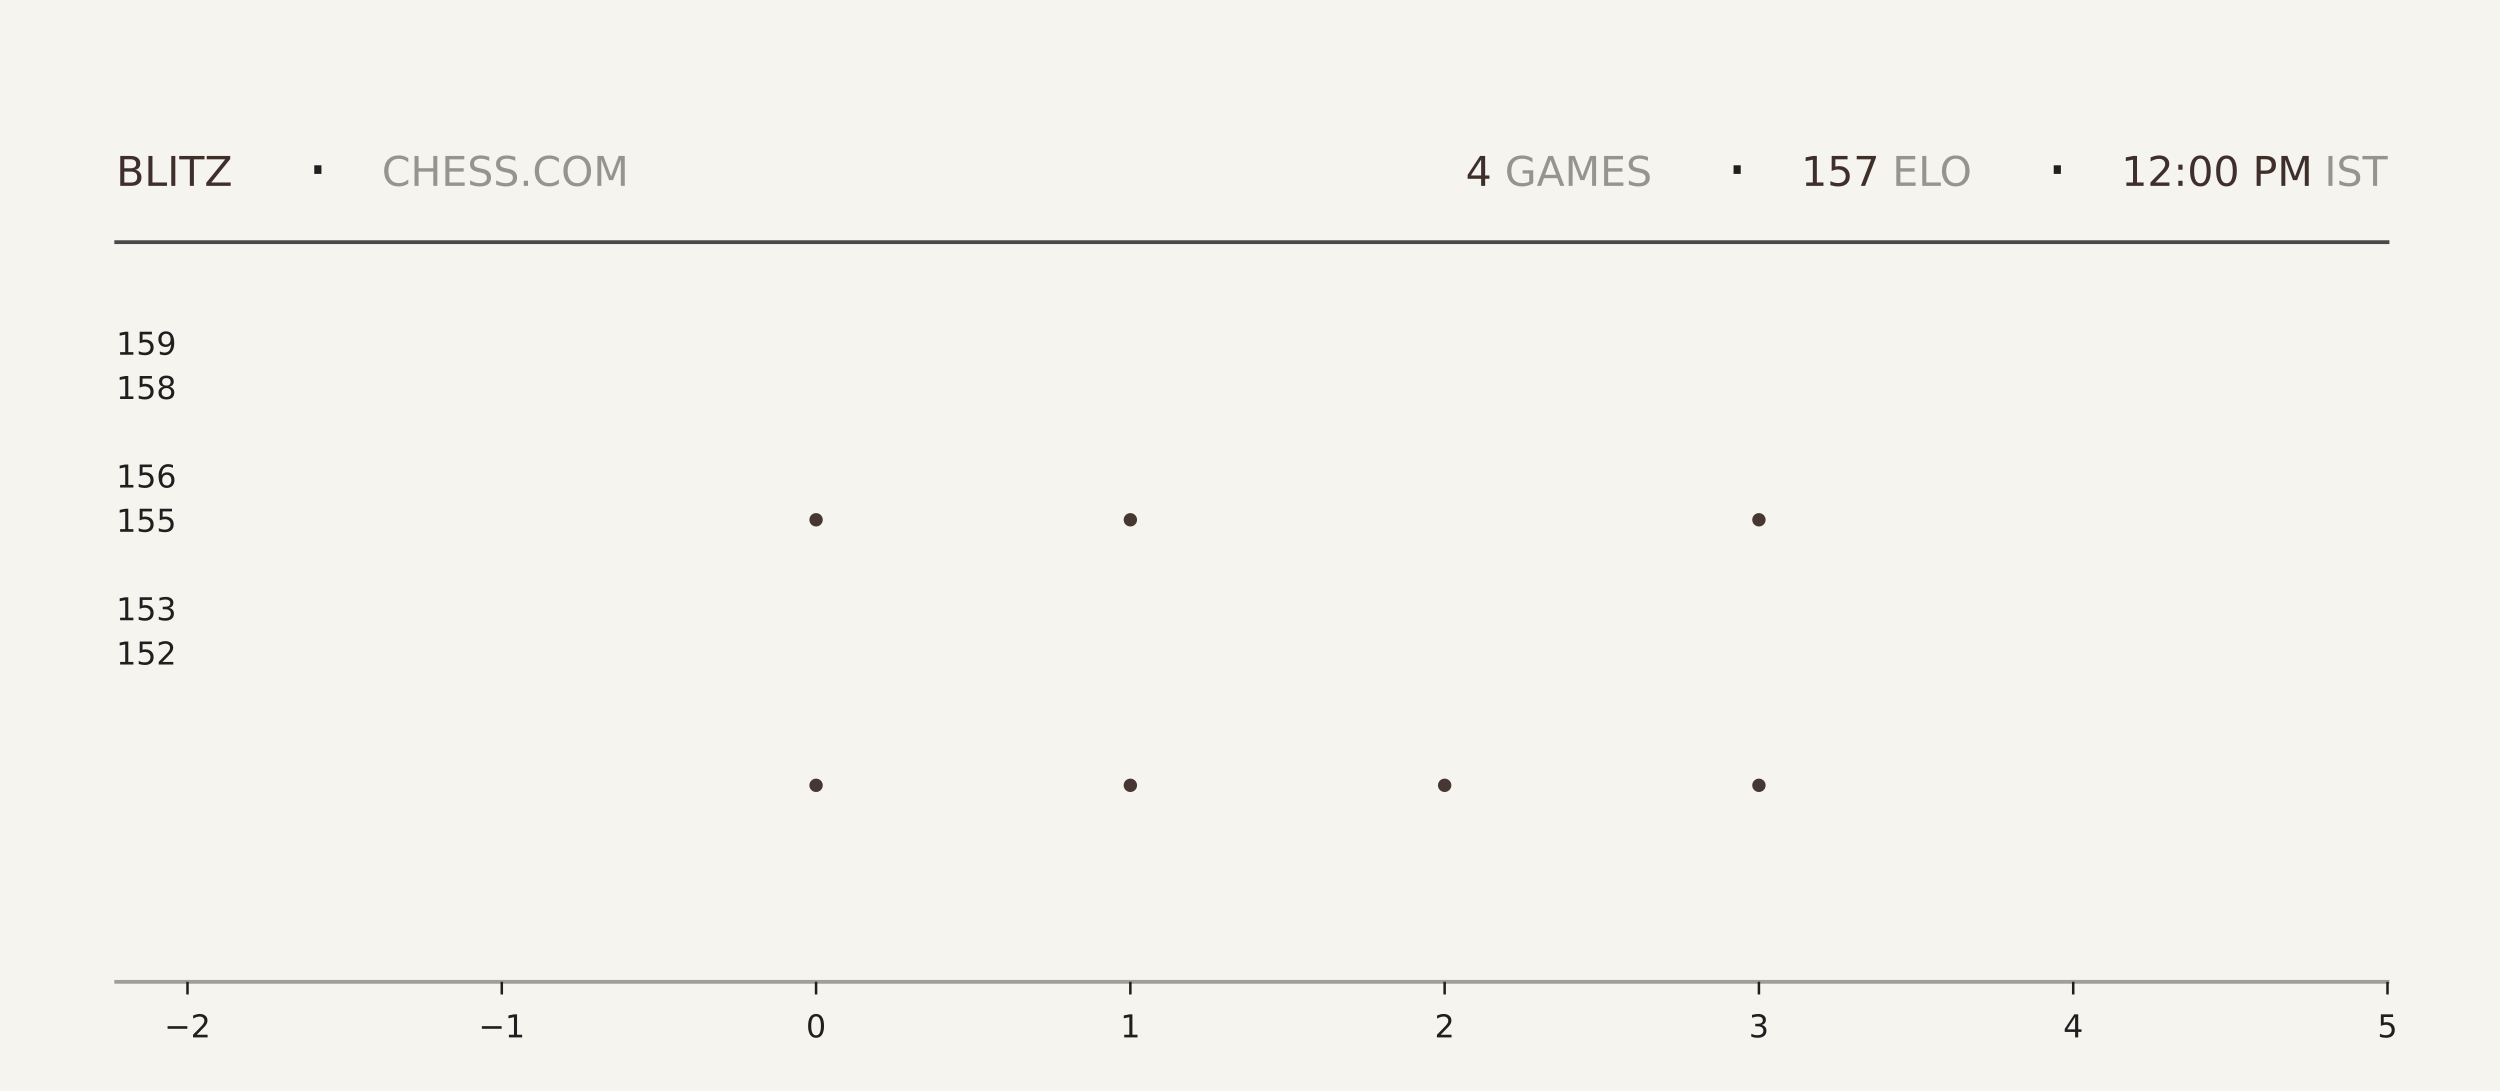
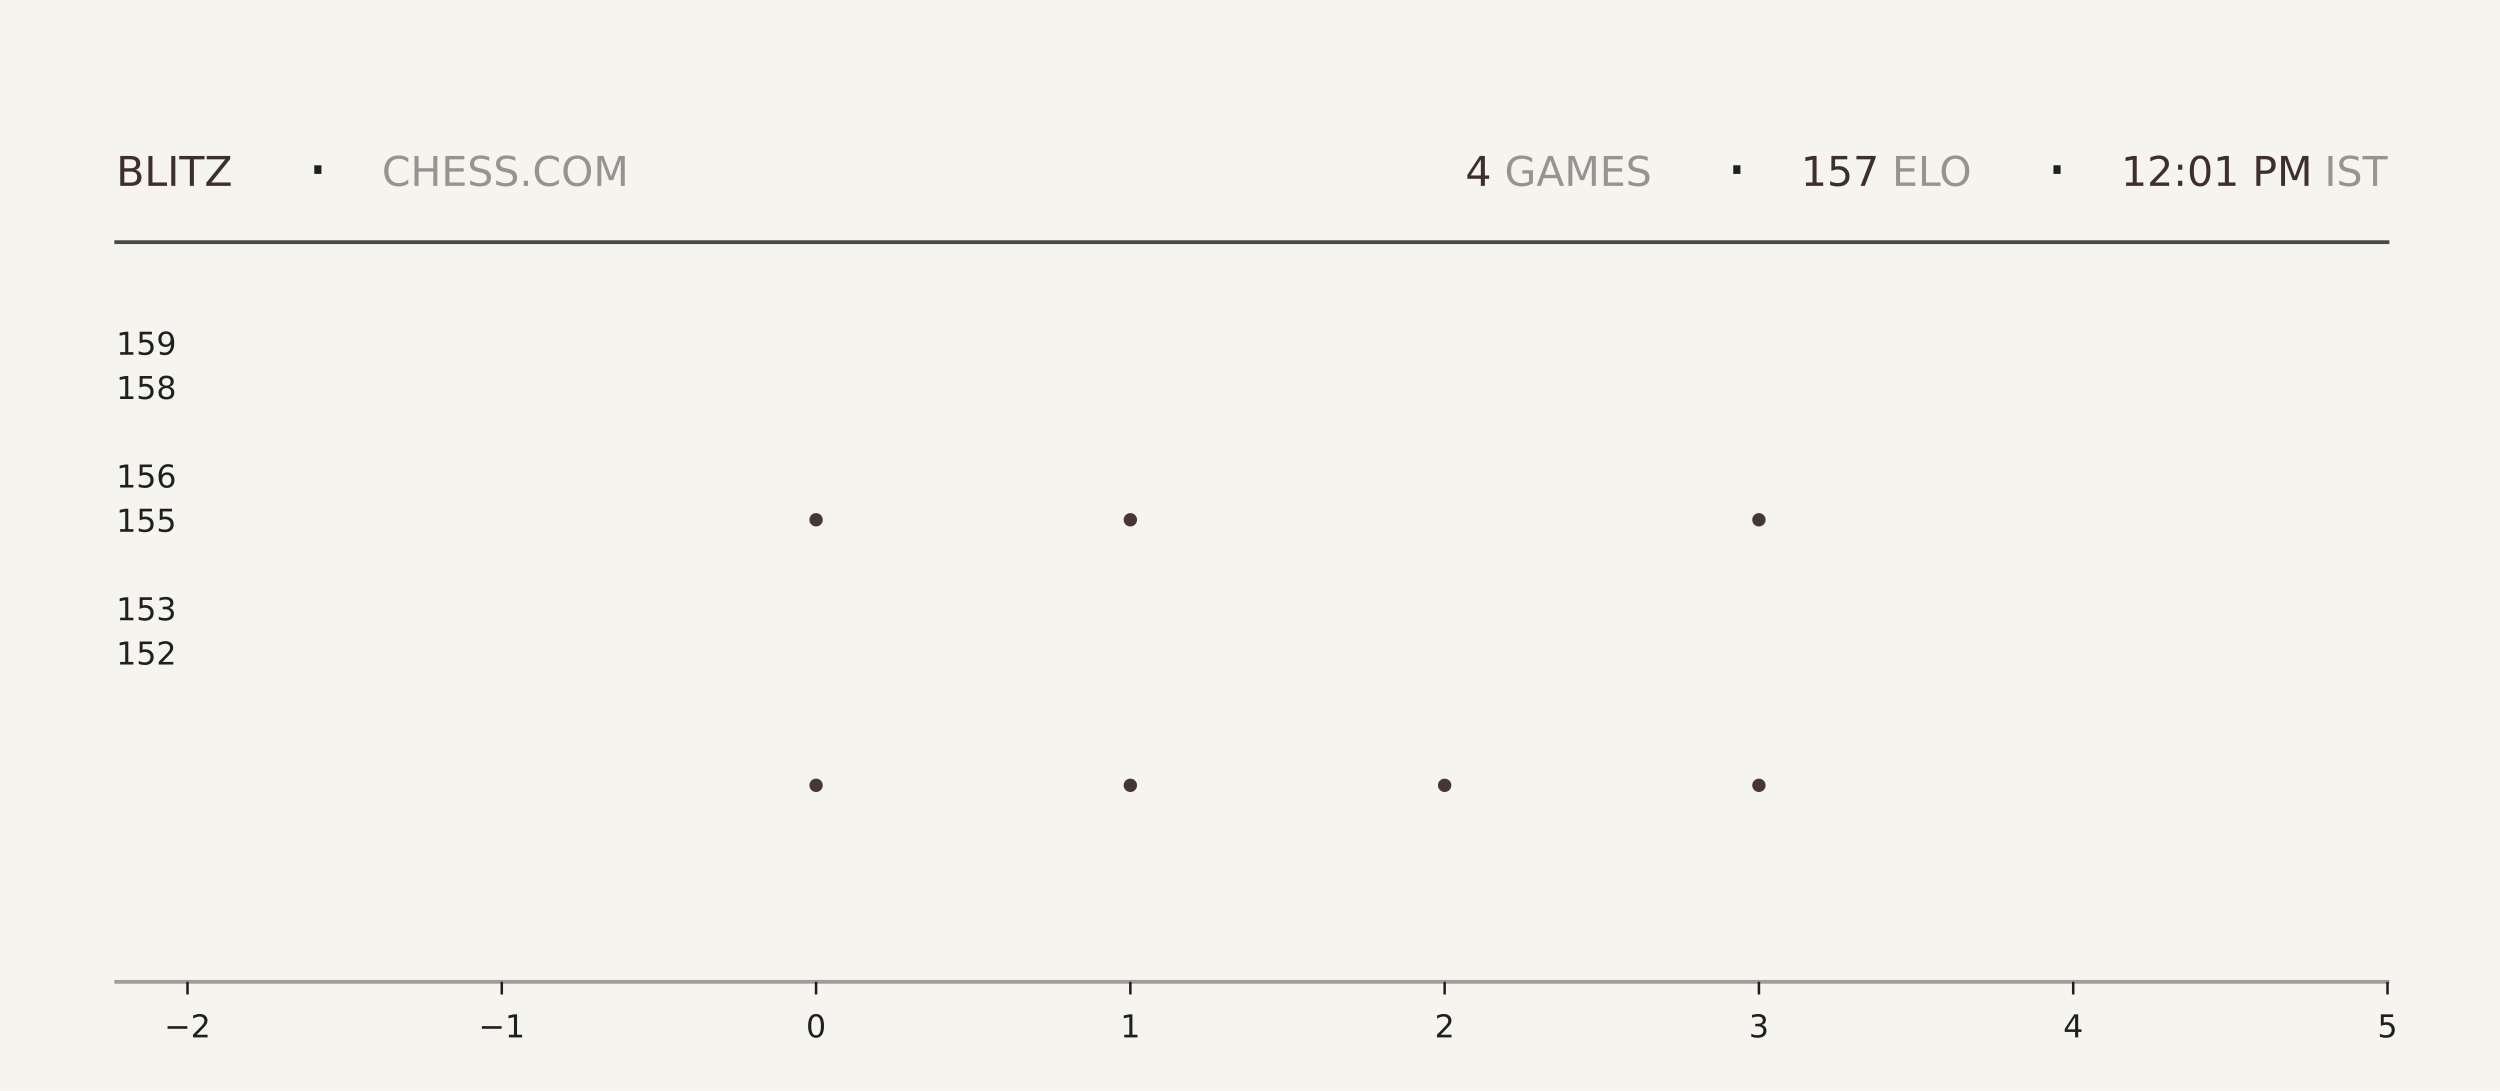
<svg xmlns="http://www.w3.org/2000/svg" xmlns:xlink="http://www.w3.org/1999/xlink" width="792pt" height="345.6pt" viewBox="0 0 792 345.6" version="1.1">
  <defs>
    <style type="text/css">*{stroke-linejoin: round; stroke-linecap: butt}</style>
  </defs>
  <g id="figure_1">
    <g id="patch_1">
      <path d="M 0 345.6  L 792 345.6  L 792 0  L 0 0  z " style="fill: #f6f4ef" />
    </g>
    <g id="axes_1">
      <g id="patch_2">
        <path d="M 59.4 311.04  L 756.36 311.04  L 756.36 103.68  L 59.4 103.68  z " style="fill: #f6f4ef" />
      </g>
      <g id="PathCollection_1">
        <defs>
-           <path id="m70305c1002" d="M 0 2.121  C 0.563 2.121 1.102 1.898 1.5 1.5  C 1.898 1.102 2.121 0.563 2.121 0  C 2.121 -0.563 1.898 -1.102 1.5 -1.5  C 1.102 -1.898 0.563 -2.121 0 -2.121  C -0.563 -2.121 -1.102 -1.898 -1.5 -1.5  C -1.898 -1.102 -2.121 -0.563 -2.121 0  C -2.121 0.563 -1.898 1.102 -1.5 1.5  C -1.102 1.898 -0.563 2.121 0 2.121  z " />
-         </defs>
-         <g clip-path="url(#p5c71c0e993)">
-           <use xlink:href="#m70305c1002" x="258.531" y="248.79" style="fill: #3e2f2a; fill-opacity: 0.95" />
-           <use xlink:href="#m70305c1002" x="258.531" y="164.668" style="fill: #3e2f2a; fill-opacity: 0.95" />
+           <path id="m1bc12efd34" d="M 0 2.121  C 0.563 2.121 1.102 1.898 1.5 1.5  C 1.898 1.102 2.121 0.563 2.121 0  C 2.121 -0.563 1.898 -1.102 1.5 -1.5  C 1.102 -1.898 0.563 -2.121 0 -2.121  C -0.563 -2.121 -1.102 -1.898 -1.5 -1.5  C -1.898 -1.102 -2.121 -0.563 -2.121 0  C -2.121 0.563 -1.898 1.102 -1.5 1.5  C -1.102 1.898 -0.563 2.121 0 2.121  z " />
+         </defs>
+         <g clip-path="url(#p57b53ea52b)">
+           <use xlink:href="#m1bc12efd34" x="258.531" y="248.79" style="fill: #3e2f2a; fill-opacity: 0.95" />
+           <use xlink:href="#m1bc12efd34" x="258.531" y="164.668" style="fill: #3e2f2a; fill-opacity: 0.95" />
        </g>
      </g>
      <g id="PathCollection_2">
-         <g clip-path="url(#p5c71c0e993)">
-           <use xlink:href="#m70305c1002" x="358.097" y="248.79" style="fill: #3e2f2a; fill-opacity: 0.95" />
-           <use xlink:href="#m70305c1002" x="358.097" y="164.668" style="fill: #3e2f2a; fill-opacity: 0.95" />
-           <use xlink:href="#m70305c1002" x="358.097" y="80.547" style="fill: #3e2f2a; fill-opacity: 0.95" />
+         <g clip-path="url(#p57b53ea52b)">
+           <use xlink:href="#m1bc12efd34" x="358.097" y="248.79" style="fill: #3e2f2a; fill-opacity: 0.95" />
+           <use xlink:href="#m1bc12efd34" x="358.097" y="164.668" style="fill: #3e2f2a; fill-opacity: 0.95" />
+           <use xlink:href="#m1bc12efd34" x="358.097" y="80.547" style="fill: #3e2f2a; fill-opacity: 0.95" />
        </g>
      </g>
      <g id="PathCollection_3">
-         <g clip-path="url(#p5c71c0e993)">
-           <use xlink:href="#m70305c1002" x="457.663" y="248.79" style="fill: #3e2f2a; fill-opacity: 0.95" />
+         <g clip-path="url(#p57b53ea52b)">
+           <use xlink:href="#m1bc12efd34" x="457.663" y="248.79" style="fill: #3e2f2a; fill-opacity: 0.95" />
        </g>
      </g>
      <g id="PathCollection_4">
-         <g clip-path="url(#p5c71c0e993)">
-           <use xlink:href="#m70305c1002" x="557.229" y="248.79" style="fill: #3e2f2a; fill-opacity: 0.95" />
-           <use xlink:href="#m70305c1002" x="557.229" y="164.668" style="fill: #3e2f2a; fill-opacity: 0.95" />
-           <use xlink:href="#m70305c1002" x="557.229" y="80.547" style="fill: #3e2f2a; fill-opacity: 0.95" />
+         <g clip-path="url(#p57b53ea52b)">
+           <use xlink:href="#m1bc12efd34" x="557.229" y="248.79" style="fill: #3e2f2a; fill-opacity: 0.95" />
+           <use xlink:href="#m1bc12efd34" x="557.229" y="164.668" style="fill: #3e2f2a; fill-opacity: 0.95" />
+           <use xlink:href="#m1bc12efd34" x="557.229" y="80.547" style="fill: #3e2f2a; fill-opacity: 0.95" />
        </g>
      </g>
      <g id="matplotlib.axis_1">
        <g id="xtick_1">
          <g id="line2d_1">
            <defs>
-               <path id="mef033d88bd" d="M 0 0  L 0 4  " style="stroke: #1f1f1f; stroke-width: 0.8" />
+               <path id="m1ac2426d9a" d="M 0 0  L 0 4  " style="stroke: #1f1f1f; stroke-width: 0.8" />
            </defs>
            <g>
-               <use xlink:href="#mef033d88bd" x="59.4" y="311.04" style="fill: #1f1f1f; stroke: #1f1f1f; stroke-width: 0.8" />
+               <use xlink:href="#m1ac2426d9a" x="59.4" y="311.04" style="fill: #1f1f1f; stroke: #1f1f1f; stroke-width: 0.8" />
            </g>
          </g>
          <g id="text_1">
            <g style="fill: #1f1f1f" transform="translate(52.02891 328.6384) scale(0.1 -0.1)">
              <defs>
                <path id="DejaVuSans-2212" d="M 678 2272  L 4684 2272  L 4684 1741  L 678 1741  L 678 2272  z " transform="scale(0.015625)" />
                <path id="DejaVuSans-32" d="M 1228 531  L 3431 531  L 3431 0  L 469 0  L 469 531  Q 828 903 1448 1529  Q 2069 2156 2228 2338  Q 2531 2678 2651 2914  Q 2772 3150 2772 3378  Q 2772 3750 2511 3984  Q 2250 4219 1831 4219  Q 1534 4219 1204 4116  Q 875 4013 500 3803  L 500 4441  Q 881 4594 1212 4672  Q 1544 4750 1819 4750  Q 2544 4750 2975 4387  Q 3406 4025 3406 3419  Q 3406 3131 3298 2873  Q 3191 2616 2906 2266  Q 2828 2175 2409 1742  Q 1991 1309 1228 531  z " transform="scale(0.015625)" />
              </defs>
              <use xlink:href="#DejaVuSans-2212" />
              <use xlink:href="#DejaVuSans-32" transform="translate(83.78906 0)" />
            </g>
          </g>
        </g>
        <g id="xtick_2">
          <g id="line2d_2">
            <g>
-               <use xlink:href="#mef033d88bd" x="158.966" y="311.04" style="fill: #1f1f1f; stroke: #1f1f1f; stroke-width: 0.8" />
+               <use xlink:href="#m1ac2426d9a" x="158.966" y="311.04" style="fill: #1f1f1f; stroke: #1f1f1f; stroke-width: 0.8" />
            </g>
          </g>
          <g id="text_2">
            <g style="fill: #1f1f1f" transform="translate(151.5946 328.6384) scale(0.1 -0.1)">
              <defs>
                <path id="DejaVuSans-31" d="M 794 531  L 1825 531  L 1825 4091  L 703 3866  L 703 4441  L 1819 4666  L 2450 4666  L 2450 531  L 3481 531  L 3481 0  L 794 0  L 794 531  z " transform="scale(0.015625)" />
              </defs>
              <use xlink:href="#DejaVuSans-2212" />
              <use xlink:href="#DejaVuSans-31" transform="translate(83.78906 0)" />
            </g>
          </g>
        </g>
        <g id="xtick_3">
          <g id="line2d_3">
            <g>
-               <use xlink:href="#mef033d88bd" x="258.531" y="311.04" style="fill: #1f1f1f; stroke: #1f1f1f; stroke-width: 0.8" />
+               <use xlink:href="#m1ac2426d9a" x="258.531" y="311.04" style="fill: #1f1f1f; stroke: #1f1f1f; stroke-width: 0.8" />
            </g>
          </g>
          <g id="text_3">
            <g style="fill: #1f1f1f" transform="translate(255.3502 328.6384) scale(0.1 -0.1)">
              <defs>
                <path id="DejaVuSans-30" d="M 2034 4250  Q 1547 4250 1301 3770  Q 1056 3291 1056 2328  Q 1056 1369 1301 889  Q 1547 409 2034 409  Q 2525 409 2770 889  Q 3016 1369 3016 2328  Q 3016 3291 2770 3770  Q 2525 4250 2034 4250  z M 2034 4750  Q 2819 4750 3233 4129  Q 3647 3509 3647 2328  Q 3647 1150 3233 529  Q 2819 -91 2034 -91  Q 1250 -91 836 529  Q 422 1150 422 2328  Q 422 3509 836 4129  Q 1250 4750 2034 4750  z " transform="scale(0.015625)" />
              </defs>
              <use xlink:href="#DejaVuSans-30" />
            </g>
          </g>
        </g>
        <g id="xtick_4">
          <g id="line2d_4">
            <g>
-               <use xlink:href="#mef033d88bd" x="358.097" y="311.04" style="fill: #1f1f1f; stroke: #1f1f1f; stroke-width: 0.8" />
+               <use xlink:href="#m1ac2426d9a" x="358.097" y="311.04" style="fill: #1f1f1f; stroke: #1f1f1f; stroke-width: 0.8" />
            </g>
          </g>
          <g id="text_4">
            <g style="fill: #1f1f1f" transform="translate(354.9159 328.6384) scale(0.1 -0.1)">
              <use xlink:href="#DejaVuSans-31" />
            </g>
          </g>
        </g>
        <g id="xtick_5">
          <g id="line2d_5">
            <g>
-               <use xlink:href="#mef033d88bd" x="457.663" y="311.04" style="fill: #1f1f1f; stroke: #1f1f1f; stroke-width: 0.8" />
+               <use xlink:href="#m1ac2426d9a" x="457.663" y="311.04" style="fill: #1f1f1f; stroke: #1f1f1f; stroke-width: 0.8" />
            </g>
          </g>
          <g id="text_5">
            <g style="fill: #1f1f1f" transform="translate(454.4816 328.6384) scale(0.1 -0.1)">
              <use xlink:href="#DejaVuSans-32" />
            </g>
          </g>
        </g>
        <g id="xtick_6">
          <g id="line2d_6">
            <g>
-               <use xlink:href="#mef033d88bd" x="557.229" y="311.04" style="fill: #1f1f1f; stroke: #1f1f1f; stroke-width: 0.8" />
+               <use xlink:href="#m1ac2426d9a" x="557.229" y="311.04" style="fill: #1f1f1f; stroke: #1f1f1f; stroke-width: 0.8" />
            </g>
          </g>
          <g id="text_6">
            <g style="fill: #1f1f1f" transform="translate(554.0473 328.6384) scale(0.1 -0.1)">
              <defs>
                <path id="DejaVuSans-33" d="M 2597 2516  Q 3050 2419 3304 2112  Q 3559 1806 3559 1356  Q 3559 666 3084 287  Q 2609 -91 1734 -91  Q 1441 -91 1130 -33  Q 819 25 488 141  L 488 750  Q 750 597 1062 519  Q 1375 441 1716 441  Q 2309 441 2620 675  Q 2931 909 2931 1356  Q 2931 1769 2642 2001  Q 2353 2234 1838 2234  L 1294 2234  L 1294 2753  L 1863 2753  Q 2328 2753 2575 2939  Q 2822 3125 2822 3475  Q 2822 3834 2567 4026  Q 2313 4219 1838 4219  Q 1578 4219 1281 4162  Q 984 4106 628 3988  L 628 4550  Q 988 4650 1302 4700  Q 1616 4750 1894 4750  Q 2613 4750 3031 4423  Q 3450 4097 3450 3541  Q 3450 3153 3228 2886  Q 3006 2619 2597 2516  z " transform="scale(0.015625)" />
              </defs>
              <use xlink:href="#DejaVuSans-33" />
            </g>
          </g>
        </g>
        <g id="xtick_7">
          <g id="line2d_7">
            <g>
-               <use xlink:href="#mef033d88bd" x="656.794" y="311.04" style="fill: #1f1f1f; stroke: #1f1f1f; stroke-width: 0.8" />
+               <use xlink:href="#m1ac2426d9a" x="656.794" y="311.04" style="fill: #1f1f1f; stroke: #1f1f1f; stroke-width: 0.8" />
            </g>
          </g>
          <g id="text_7">
            <g style="fill: #1f1f1f" transform="translate(653.613 328.6384) scale(0.1 -0.1)">
              <defs>
                <path id="DejaVuSans-34" d="M 2419 4116  L 825 1625  L 2419 1625  L 2419 4116  z M 2253 4666  L 3047 4666  L 3047 1625  L 3713 1625  L 3713 1100  L 3047 1100  L 3047 0  L 2419 0  L 2419 1100  L 313 1100  L 313 1709  L 2253 4666  z " transform="scale(0.015625)" />
              </defs>
              <use xlink:href="#DejaVuSans-34" />
            </g>
          </g>
        </g>
        <g id="xtick_8">
          <g id="line2d_8">
            <g>
-               <use xlink:href="#mef033d88bd" x="756.36" y="311.04" style="fill: #1f1f1f; stroke: #1f1f1f; stroke-width: 0.8" />
+               <use xlink:href="#m1ac2426d9a" x="756.36" y="311.04" style="fill: #1f1f1f; stroke: #1f1f1f; stroke-width: 0.8" />
            </g>
          </g>
          <g id="text_8">
            <g style="fill: #1f1f1f" transform="translate(753.1788 328.6384) scale(0.1 -0.1)">
              <defs>
                <path id="DejaVuSans-35" d="M 691 4666  L 3169 4666  L 3169 4134  L 1269 4134  L 1269 2991  Q 1406 3038 1543 3061  Q 1681 3084 1819 3084  Q 2600 3084 3056 2656  Q 3513 2228 3513 1497  Q 3513 744 3044 326  Q 2575 -91 1722 -91  Q 1428 -91 1123 -41  Q 819 9 494 109  L 494 744  Q 775 591 1075 516  Q 1375 441 1709 441  Q 2250 441 2565 725  Q 2881 1009 2881 1497  Q 2881 1984 2565 2268  Q 2250 2553 1709 2553  Q 1456 2553 1204 2497  Q 953 2441 691 2322  L 691 4666  z " transform="scale(0.015625)" />
              </defs>
              <use xlink:href="#DejaVuSans-35" />
            </g>
          </g>
        </g>
      </g>
      <g id="matplotlib.axis_2">
        <g id="ytick_1">
          <g id="line2d_9" />
          <g id="text_9">
            <g style="fill: #1f1f1f" transform="translate(36.8125 210.5283) scale(0.1 -0.1)">
              <use xlink:href="#DejaVuSans-31" />
              <use xlink:href="#DejaVuSans-35" transform="translate(63.62305 0)" />
              <use xlink:href="#DejaVuSans-32" transform="translate(127.2461 0)" />
            </g>
          </g>
        </g>
        <g id="ytick_2">
          <g id="line2d_10" />
          <g id="text_10">
            <g style="fill: #1f1f1f" transform="translate(36.8125 196.508) scale(0.1 -0.1)">
              <use xlink:href="#DejaVuSans-31" />
              <use xlink:href="#DejaVuSans-35" transform="translate(63.62305 0)" />
              <use xlink:href="#DejaVuSans-33" transform="translate(127.2461 0)" />
            </g>
          </g>
        </g>
        <g id="ytick_3">
          <g id="line2d_11" />
          <g id="text_11">
            <g style="fill: #1f1f1f" transform="translate(36.8125 168.4675) scale(0.1 -0.1)">
              <use xlink:href="#DejaVuSans-31" />
              <use xlink:href="#DejaVuSans-35" transform="translate(63.62305 0)" />
              <use xlink:href="#DejaVuSans-35" transform="translate(127.2461 0)" />
            </g>
          </g>
        </g>
        <g id="ytick_4">
          <g id="line2d_12" />
          <g id="text_12">
            <g style="fill: #1f1f1f" transform="translate(36.8125 154.4472) scale(0.1 -0.1)">
              <defs>
                <path id="DejaVuSans-36" d="M 2113 2584  Q 1688 2584 1439 2293  Q 1191 2003 1191 1497  Q 1191 994 1439 701  Q 1688 409 2113 409  Q 2538 409 2786 701  Q 3034 994 3034 1497  Q 3034 2003 2786 2293  Q 2538 2584 2113 2584  z M 3366 4563  L 3366 3988  Q 3128 4100 2886 4159  Q 2644 4219 2406 4219  Q 1781 4219 1451 3797  Q 1122 3375 1075 2522  Q 1259 2794 1537 2939  Q 1816 3084 2150 3084  Q 2853 3084 3261 2657  Q 3669 2231 3669 1497  Q 3669 778 3244 343  Q 2819 -91 2113 -91  Q 1303 -91 875 529  Q 447 1150 447 2328  Q 447 3434 972 4092  Q 1497 4750 2381 4750  Q 2619 4750 2861 4703  Q 3103 4656 3366 4563  z " transform="scale(0.015625)" />
              </defs>
              <use xlink:href="#DejaVuSans-31" />
              <use xlink:href="#DejaVuSans-35" transform="translate(63.62305 0)" />
              <use xlink:href="#DejaVuSans-36" transform="translate(127.2461 0)" />
            </g>
          </g>
        </g>
        <g id="ytick_5">
          <g id="line2d_13" />
          <g id="text_13">
            <g style="fill: #1f1f1f" transform="translate(36.8125 126.4066) scale(0.1 -0.1)">
              <defs>
                <path id="DejaVuSans-38" d="M 2034 2216  Q 1584 2216 1326 1975  Q 1069 1734 1069 1313  Q 1069 891 1326 650  Q 1584 409 2034 409  Q 2484 409 2743 651  Q 3003 894 3003 1313  Q 3003 1734 2745 1975  Q 2488 2216 2034 2216  z M 1403 2484  Q 997 2584 770 2862  Q 544 3141 544 3541  Q 544 4100 942 4425  Q 1341 4750 2034 4750  Q 2731 4750 3128 4425  Q 3525 4100 3525 3541  Q 3525 3141 3298 2862  Q 3072 2584 2669 2484  Q 3125 2378 3379 2068  Q 3634 1759 3634 1313  Q 3634 634 3220 271  Q 2806 -91 2034 -91  Q 1263 -91 848 271  Q 434 634 434 1313  Q 434 1759 690 2068  Q 947 2378 1403 2484  z M 1172 3481  Q 1172 3119 1398 2916  Q 1625 2713 2034 2713  Q 2441 2713 2670 2916  Q 2900 3119 2900 3481  Q 2900 3844 2670 4047  Q 2441 4250 2034 4250  Q 1625 4250 1398 4047  Q 1172 3844 1172 3481  z " transform="scale(0.015625)" />
              </defs>
              <use xlink:href="#DejaVuSans-31" />
              <use xlink:href="#DejaVuSans-35" transform="translate(63.62305 0)" />
              <use xlink:href="#DejaVuSans-38" transform="translate(127.2461 0)" />
            </g>
          </g>
        </g>
        <g id="ytick_6">
          <g id="line2d_14" />
          <g id="text_14">
            <g style="fill: #1f1f1f" transform="translate(36.8125 112.3863) scale(0.1 -0.1)">
              <defs>
                <path id="DejaVuSans-39" d="M 703 97  L 703 672  Q 941 559 1184 500  Q 1428 441 1663 441  Q 2288 441 2617 861  Q 2947 1281 2994 2138  Q 2813 1869 2534 1725  Q 2256 1581 1919 1581  Q 1219 1581 811 2004  Q 403 2428 403 3163  Q 403 3881 828 4315  Q 1253 4750 1959 4750  Q 2769 4750 3195 4129  Q 3622 3509 3622 2328  Q 3622 1225 3098 567  Q 2575 -91 1691 -91  Q 1453 -91 1209 -44  Q 966 3 703 97  z M 1959 2075  Q 2384 2075 2632 2365  Q 2881 2656 2881 3163  Q 2881 3666 2632 3958  Q 2384 4250 1959 4250  Q 1534 4250 1286 3958  Q 1038 3666 1038 3163  Q 1038 2656 1286 2365  Q 1534 2075 1959 2075  z " transform="scale(0.015625)" />
              </defs>
              <use xlink:href="#DejaVuSans-31" />
              <use xlink:href="#DejaVuSans-35" transform="translate(63.62305 0)" />
              <use xlink:href="#DejaVuSans-39" transform="translate(127.2461 0)" />
            </g>
          </g>
        </g>
      </g>
    </g>
    <g id="line2d_15">
      <path d="M 36.82 76.723  L 756.36 76.723  " style="fill: none; stroke: #1f1f1f; stroke-opacity: 0.8; stroke-width: 1.2; stroke-linecap: square" />
    </g>
    <g id="line2d_16">
      <path d="M 36.82 311.04  L 756.36 311.04  " style="fill: none; stroke: #1f1f1f; stroke-opacity: 0.4; stroke-width: 1.2; stroke-linecap: square" />
    </g>
    <g id="text_15">
      <g style="fill: #3e2f2a" transform="translate(36.82 58.88319) scale(0.13 -0.13)">
        <defs>
          <path id="DejaVuSans-42" d="M 1259 2228  L 1259 519  L 2272 519  Q 2781 519 3026 730  Q 3272 941 3272 1375  Q 3272 1813 3026 2020  Q 2781 2228 2272 2228  L 1259 2228  z M 1259 4147  L 1259 2741  L 2194 2741  Q 2656 2741 2882 2914  Q 3109 3088 3109 3444  Q 3109 3797 2882 3972  Q 2656 4147 2194 4147  L 1259 4147  z M 628 4666  L 2241 4666  Q 2963 4666 3353 4366  Q 3744 4066 3744 3513  Q 3744 3084 3544 2831  Q 3344 2578 2956 2516  Q 3422 2416 3680 2098  Q 3938 1781 3938 1306  Q 3938 681 3513 340  Q 3088 0 2303 0  L 628 0  L 628 4666  z " transform="scale(0.015625)" />
          <path id="DejaVuSans-4c" d="M 628 4666  L 1259 4666  L 1259 531  L 3531 531  L 3531 0  L 628 0  L 628 4666  z " transform="scale(0.015625)" />
          <path id="DejaVuSans-49" d="M 628 4666  L 1259 4666  L 1259 0  L 628 0  L 628 4666  z " transform="scale(0.015625)" />
          <path id="DejaVuSans-54" d="M -19 4666  L 3928 4666  L 3928 4134  L 2272 4134  L 2272 0  L 1638 0  L 1638 4134  L -19 4134  L -19 4666  z " transform="scale(0.015625)" />
          <path id="DejaVuSans-5a" d="M 359 4666  L 4025 4666  L 4025 4184  L 1075 531  L 4097 531  L 4097 0  L 288 0  L 288 481  L 3238 4134  L 359 4134  L 359 4666  z " transform="scale(0.015625)" />
        </defs>
        <use xlink:href="#DejaVuSans-42" />
        <use xlink:href="#DejaVuSans-4c" transform="translate(68.60352 0)" />
        <use xlink:href="#DejaVuSans-49" transform="translate(124.3164 0)" />
        <use xlink:href="#DejaVuSans-54" transform="translate(153.8086 0)" />
        <use xlink:href="#DejaVuSans-5a" transform="translate(214.8926 0)" />
      </g>
    </g>
    <g id="text_16">
      <g style="fill: #1f1f1f" transform="translate(97.21 61.36662) scale(0.22 -0.22)">
        <defs>
          <path id="DejaVuSans-b7" d="M 684 2619  L 1344 2619  L 1344 1825  L 684 1825  L 684 2619  z " transform="scale(0.015625)" />
        </defs>
        <use xlink:href="#DejaVuSans-b7" />
      </g>
    </g>
    <g id="text_17">
      <g style="fill: #1f1f1f; opacity: 0.45" transform="translate(120.97 58.88319) scale(0.13 -0.13)">
        <defs>
          <path id="DejaVuSans-43" d="M 4122 4306  L 4122 3641  Q 3803 3938 3442 4084  Q 3081 4231 2675 4231  Q 1875 4231 1450 3742  Q 1025 3253 1025 2328  Q 1025 1406 1450 917  Q 1875 428 2675 428  Q 3081 428 3442 575  Q 3803 722 4122 1019  L 4122 359  Q 3791 134 3420 21  Q 3050 -91 2638 -91  Q 1578 -91 968 557  Q 359 1206 359 2328  Q 359 3453 968 4101  Q 1578 4750 2638 4750  Q 3056 4750 3426 4639  Q 3797 4528 4122 4306  z " transform="scale(0.015625)" />
          <path id="DejaVuSans-48" d="M 628 4666  L 1259 4666  L 1259 2753  L 3553 2753  L 3553 4666  L 4184 4666  L 4184 0  L 3553 0  L 3553 2222  L 1259 2222  L 1259 0  L 628 0  L 628 4666  z " transform="scale(0.015625)" />
          <path id="DejaVuSans-45" d="M 628 4666  L 3578 4666  L 3578 4134  L 1259 4134  L 1259 2753  L 3481 2753  L 3481 2222  L 1259 2222  L 1259 531  L 3634 531  L 3634 0  L 628 0  L 628 4666  z " transform="scale(0.015625)" />
          <path id="DejaVuSans-53" d="M 3425 4513  L 3425 3897  Q 3066 4069 2747 4153  Q 2428 4238 2131 4238  Q 1616 4238 1336 4038  Q 1056 3838 1056 3469  Q 1056 3159 1242 3001  Q 1428 2844 1947 2747  L 2328 2669  Q 3034 2534 3370 2195  Q 3706 1856 3706 1288  Q 3706 609 3251 259  Q 2797 -91 1919 -91  Q 1588 -91 1214 -16  Q 841 59 441 206  L 441 856  Q 825 641 1194 531  Q 1563 422 1919 422  Q 2459 422 2753 634  Q 3047 847 3047 1241  Q 3047 1584 2836 1778  Q 2625 1972 2144 2069  L 1759 2144  Q 1053 2284 737 2584  Q 422 2884 422 3419  Q 422 4038 858 4394  Q 1294 4750 2059 4750  Q 2388 4750 2728 4690  Q 3069 4631 3425 4513  z " transform="scale(0.015625)" />
          <path id="DejaVuSans-2e" d="M 684 794  L 1344 794  L 1344 0  L 684 0  L 684 794  z " transform="scale(0.015625)" />
          <path id="DejaVuSans-4f" d="M 2522 4238  Q 1834 4238 1429 3725  Q 1025 3213 1025 2328  Q 1025 1447 1429 934  Q 1834 422 2522 422  Q 3209 422 3611 934  Q 4013 1447 4013 2328  Q 4013 3213 3611 3725  Q 3209 4238 2522 4238  z M 2522 4750  Q 3503 4750 4090 4092  Q 4678 3434 4678 2328  Q 4678 1225 4090 567  Q 3503 -91 2522 -91  Q 1538 -91 948 565  Q 359 1222 359 2328  Q 359 3434 948 4092  Q 1538 4750 2522 4750  z " transform="scale(0.015625)" />
          <path id="DejaVuSans-4d" d="M 628 4666  L 1569 4666  L 2759 1491  L 3956 4666  L 4897 4666  L 4897 0  L 4281 0  L 4281 4097  L 3078 897  L 2444 897  L 1241 4097  L 1241 0  L 628 0  L 628 4666  z " transform="scale(0.015625)" />
        </defs>
        <use xlink:href="#DejaVuSans-43" />
        <use xlink:href="#DejaVuSans-48" transform="translate(69.82422 0)" />
        <use xlink:href="#DejaVuSans-45" transform="translate(145.0195 0)" />
        <use xlink:href="#DejaVuSans-53" transform="translate(208.2031 0)" />
        <use xlink:href="#DejaVuSans-53" transform="translate(271.6797 0)" />
        <use xlink:href="#DejaVuSans-2e" transform="translate(335.1562 0)" />
        <use xlink:href="#DejaVuSans-43" transform="translate(366.9434 0)" />
        <use xlink:href="#DejaVuSans-4f" transform="translate(436.7676 0)" />
        <use xlink:href="#DejaVuSans-4d" transform="translate(515.4785 0)" />
      </g>
    </g>
    <g id="text_18">
-       <g style="fill: #3e2f2a" transform="translate(464.31 58.88319) scale(0.13 -0.13)">
+       <g style="fill: #3e2f2a" transform="translate(464.22 58.88319) scale(0.13 -0.13)">
        <use xlink:href="#DejaVuSans-34" />
      </g>
    </g>
    <g id="text_19">
-       <g style="fill: #1f1f1f; opacity: 0.45" transform="translate(472.59 58.88319) scale(0.13 -0.13)">
+       <g style="fill: #1f1f1f; opacity: 0.45" transform="translate(472.5 58.88319) scale(0.13 -0.13)">
        <defs>
          <path id="DejaVuSans-20" transform="scale(0.015625)" />
          <path id="DejaVuSans-47" d="M 3809 666  L 3809 1919  L 2778 1919  L 2778 2438  L 4434 2438  L 4434 434  Q 4069 175 3628 42  Q 3188 -91 2688 -91  Q 1594 -91 976 548  Q 359 1188 359 2328  Q 359 3472 976 4111  Q 1594 4750 2688 4750  Q 3144 4750 3555 4637  Q 3966 4525 4313 4306  L 4313 3634  Q 3963 3931 3569 4081  Q 3175 4231 2741 4231  Q 1884 4231 1454 3753  Q 1025 3275 1025 2328  Q 1025 1384 1454 906  Q 1884 428 2741 428  Q 3075 428 3337 486  Q 3600 544 3809 666  z " transform="scale(0.015625)" />
          <path id="DejaVuSans-41" d="M 2188 4044  L 1331 1722  L 3047 1722  L 2188 4044  z M 1831 4666  L 2547 4666  L 4325 0  L 3669 0  L 3244 1197  L 1141 1197  L 716 0  L 50 0  L 1831 4666  z " transform="scale(0.015625)" />
        </defs>
        <use xlink:href="#DejaVuSans-20" />
        <use xlink:href="#DejaVuSans-47" transform="translate(31.78711 0)" />
        <use xlink:href="#DejaVuSans-41" transform="translate(109.2773 0)" />
        <use xlink:href="#DejaVuSans-4d" transform="translate(177.6855 0)" />
        <use xlink:href="#DejaVuSans-45" transform="translate(263.9648 0)" />
        <use xlink:href="#DejaVuSans-53" transform="translate(327.1484 0)" />
      </g>
    </g>
    <g id="text_20">
-       <g style="fill: #1f1f1f" transform="translate(546.84 61.36662) scale(0.22 -0.22)">
+       <g style="fill: #1f1f1f" transform="translate(546.75 61.36662) scale(0.22 -0.22)">
        <use xlink:href="#DejaVuSans-b7" />
      </g>
    </g>
    <g id="text_21">
-       <g style="fill: #3e2f2a" transform="translate(570.6 58.88319) scale(0.13 -0.13)">
+       <g style="fill: #3e2f2a" transform="translate(570.51 58.88319) scale(0.13 -0.13)">
        <defs>
          <path id="DejaVuSans-37" d="M 525 4666  L 3525 4666  L 3525 4397  L 1831 0  L 1172 0  L 2766 4134  L 525 4134  L 525 4666  z " transform="scale(0.015625)" />
        </defs>
        <use xlink:href="#DejaVuSans-31" />
        <use xlink:href="#DejaVuSans-35" transform="translate(63.62305 0)" />
        <use xlink:href="#DejaVuSans-37" transform="translate(127.2461 0)" />
      </g>
    </g>
    <g id="text_22">
-       <g style="fill: #1f1f1f; opacity: 0.45" transform="translate(595.35 58.88319) scale(0.13 -0.13)">
+       <g style="fill: #1f1f1f; opacity: 0.45" transform="translate(595.26 58.88319) scale(0.13 -0.13)">
        <use xlink:href="#DejaVuSans-20" />
        <use xlink:href="#DejaVuSans-45" transform="translate(31.78711 0)" />
        <use xlink:href="#DejaVuSans-4c" transform="translate(94.9707 0)" />
        <use xlink:href="#DejaVuSans-4f" transform="translate(147.0586 0)" />
      </g>
    </g>
    <g id="text_23">
-       <g style="fill: #1f1f1f" transform="translate(648.27 61.36662) scale(0.22 -0.22)">
+       <g style="fill: #1f1f1f" transform="translate(648.18 61.36662) scale(0.22 -0.22)">
        <use xlink:href="#DejaVuSans-b7" />
      </g>
    </g>
    <g id="text_24">
-       <g style="fill: #3e2f2a" transform="translate(672.03 58.88319) scale(0.13 -0.13)">
+       <g style="fill: #3e2f2a" transform="translate(671.94 58.88319) scale(0.13 -0.13)">
        <defs>
          <path id="DejaVuSans-3a" d="M 750 794  L 1409 794  L 1409 0  L 750 0  L 750 794  z M 750 3309  L 1409 3309  L 1409 2516  L 750 2516  L 750 3309  z " transform="scale(0.015625)" />
          <path id="DejaVuSans-50" d="M 1259 4147  L 1259 2394  L 2053 2394  Q 2494 2394 2734 2622  Q 2975 2850 2975 3272  Q 2975 3691 2734 3919  Q 2494 4147 2053 4147  L 1259 4147  z M 628 4666  L 2053 4666  Q 2838 4666 3239 4311  Q 3641 3956 3641 3272  Q 3641 2581 3239 2228  Q 2838 1875 2053 1875  L 1259 1875  L 1259 0  L 628 0  L 628 4666  z " transform="scale(0.015625)" />
        </defs>
        <use xlink:href="#DejaVuSans-31" />
        <use xlink:href="#DejaVuSans-32" transform="translate(63.62305 0)" />
        <use xlink:href="#DejaVuSans-3a" transform="translate(127.2461 0)" />
        <use xlink:href="#DejaVuSans-30" transform="translate(160.9375 0)" />
-         <use xlink:href="#DejaVuSans-30" transform="translate(224.5605 0)" />
+         <use xlink:href="#DejaVuSans-31" transform="translate(224.5605 0)" />
        <use xlink:href="#DejaVuSans-20" transform="translate(288.1836 0)" />
        <use xlink:href="#DejaVuSans-50" transform="translate(319.9707 0)" />
        <use xlink:href="#DejaVuSans-4d" transform="translate(380.2734 0)" />
      </g>
    </g>
    <g id="text_25">
      <g style="fill: #1f1f1f; opacity: 0.45" transform="translate(732.24 58.88319) scale(0.13 -0.13)">
        <use xlink:href="#DejaVuSans-20" />
        <use xlink:href="#DejaVuSans-49" transform="translate(31.78711 0)" />
        <use xlink:href="#DejaVuSans-53" transform="translate(61.2793 0)" />
        <use xlink:href="#DejaVuSans-54" transform="translate(124.7559 0)" />
      </g>
    </g>
  </g>
  <defs>
-     <clipPath id="p5c71c0e993">
+     <clipPath id="p57b53ea52b">
      <rect x="59.4" y="103.68" width="696.96" height="207.36" />
    </clipPath>
  </defs>
</svg>
